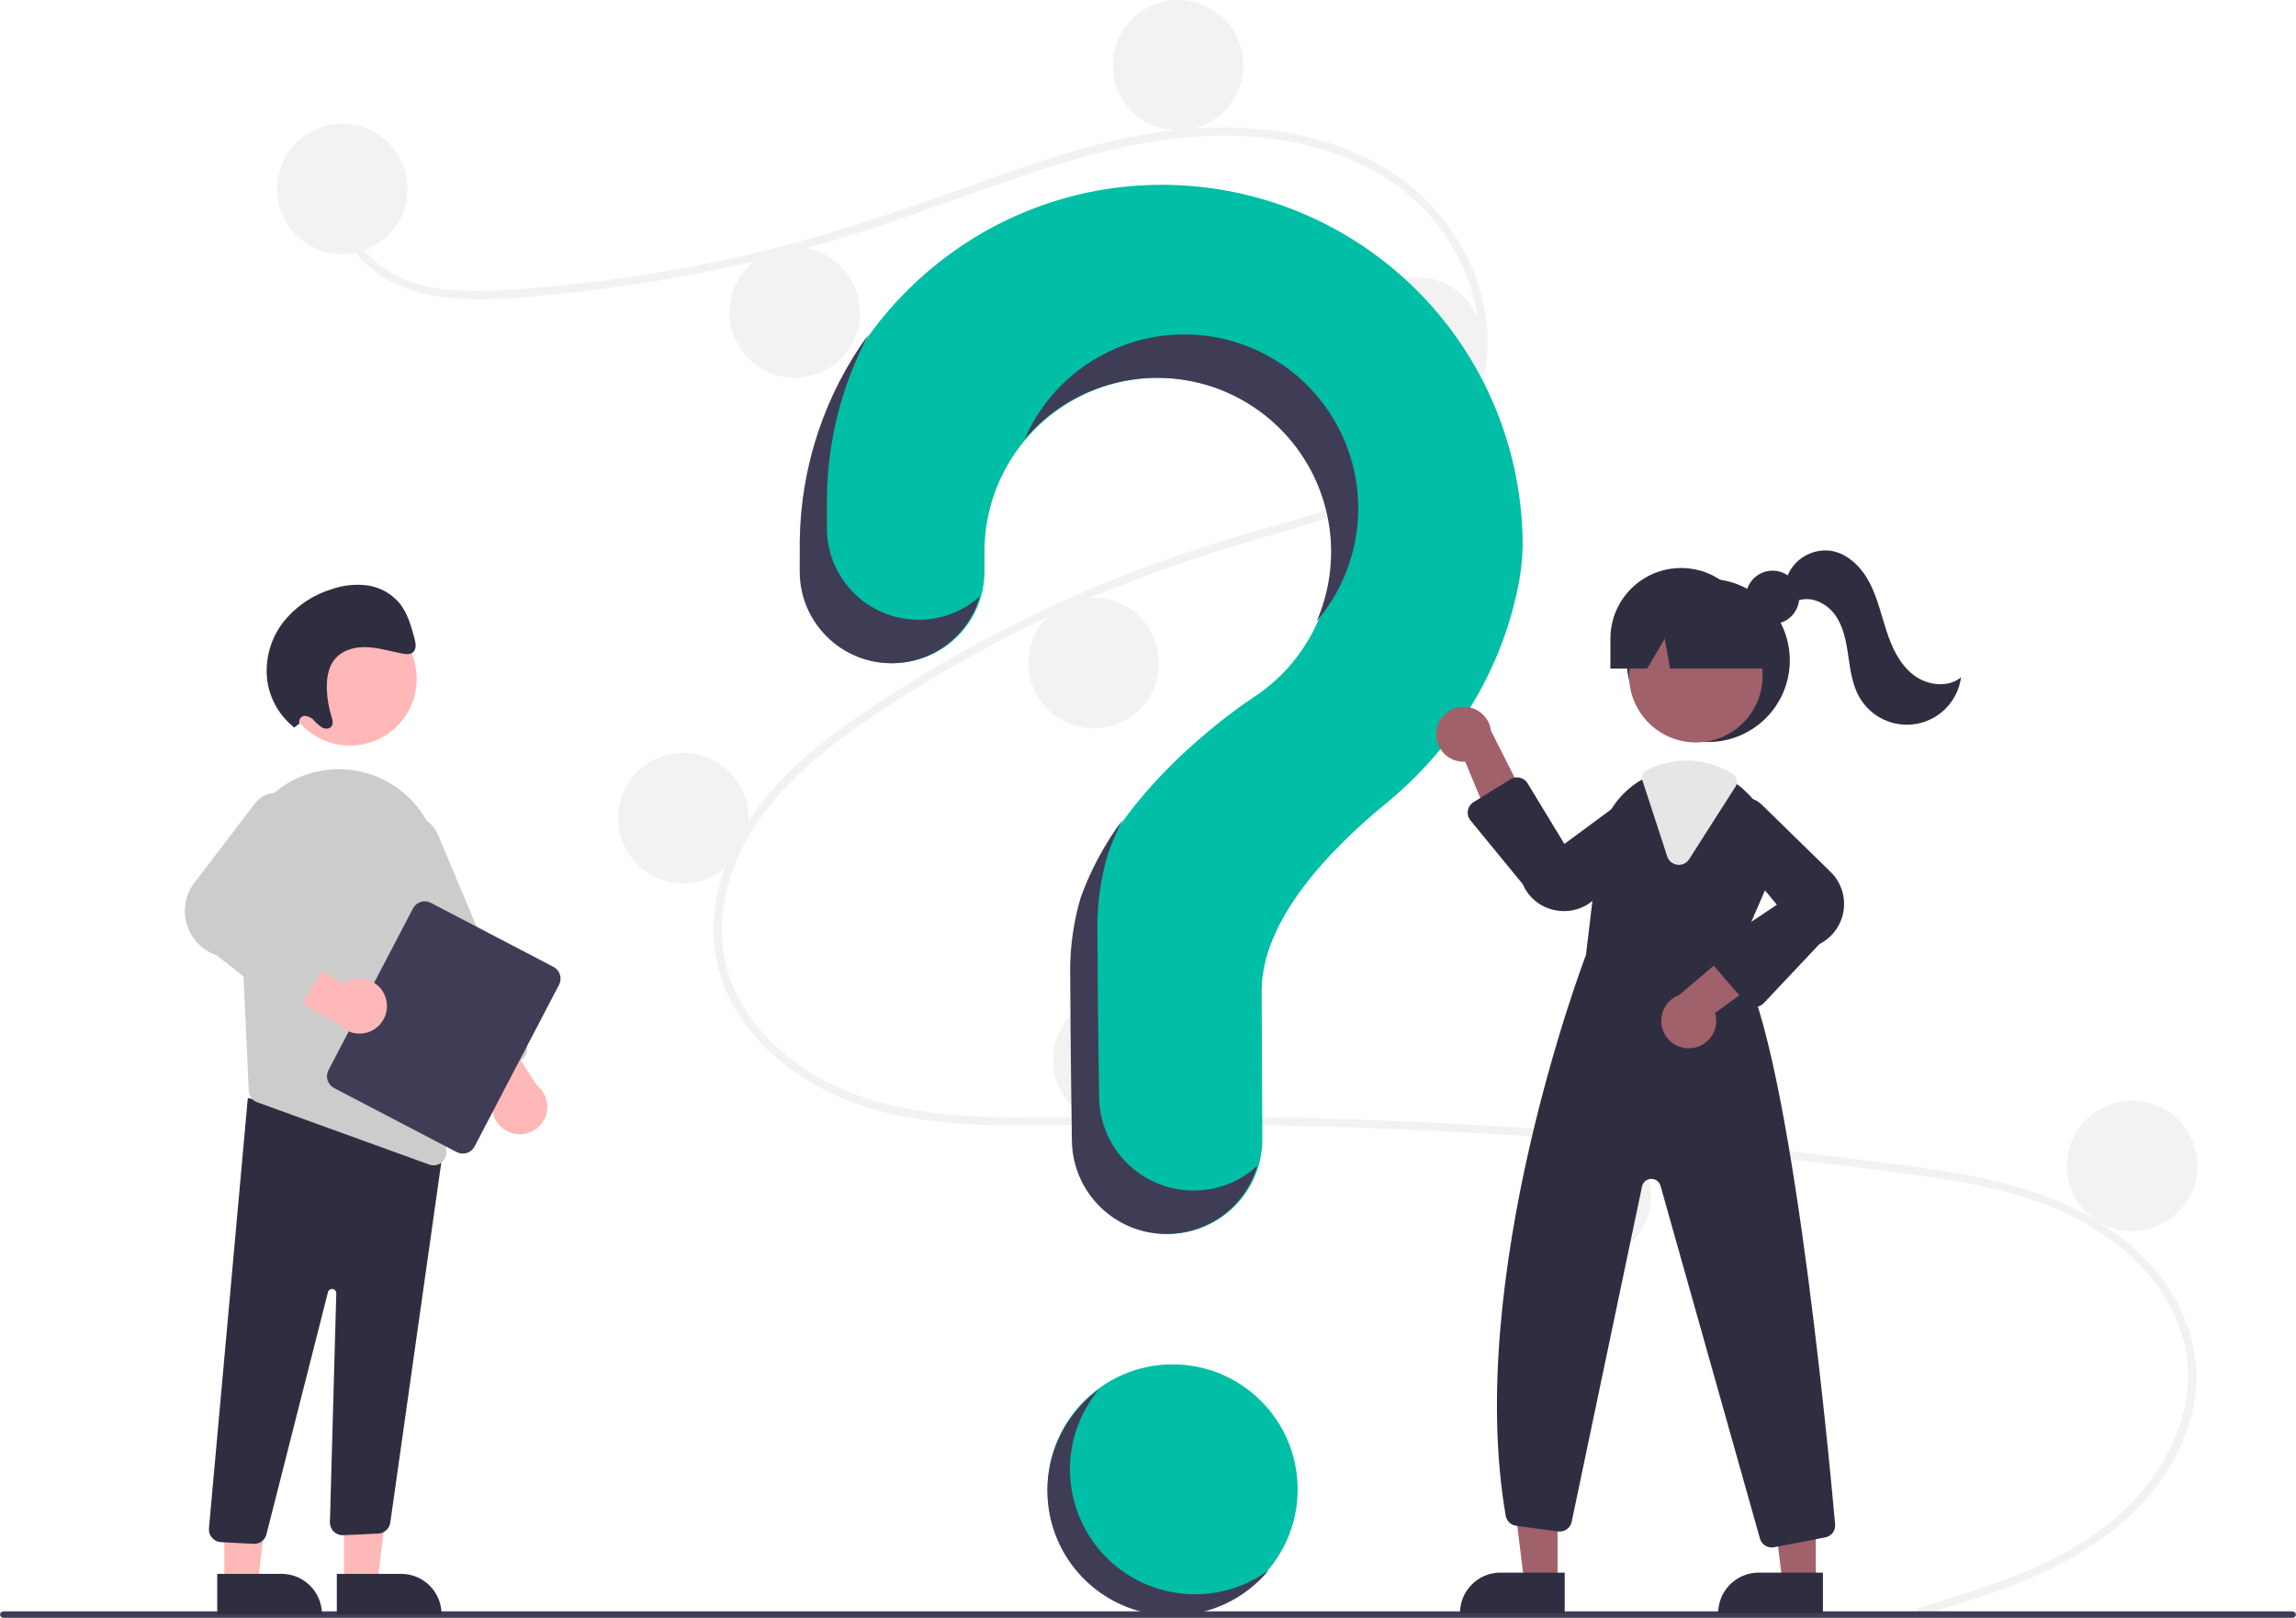
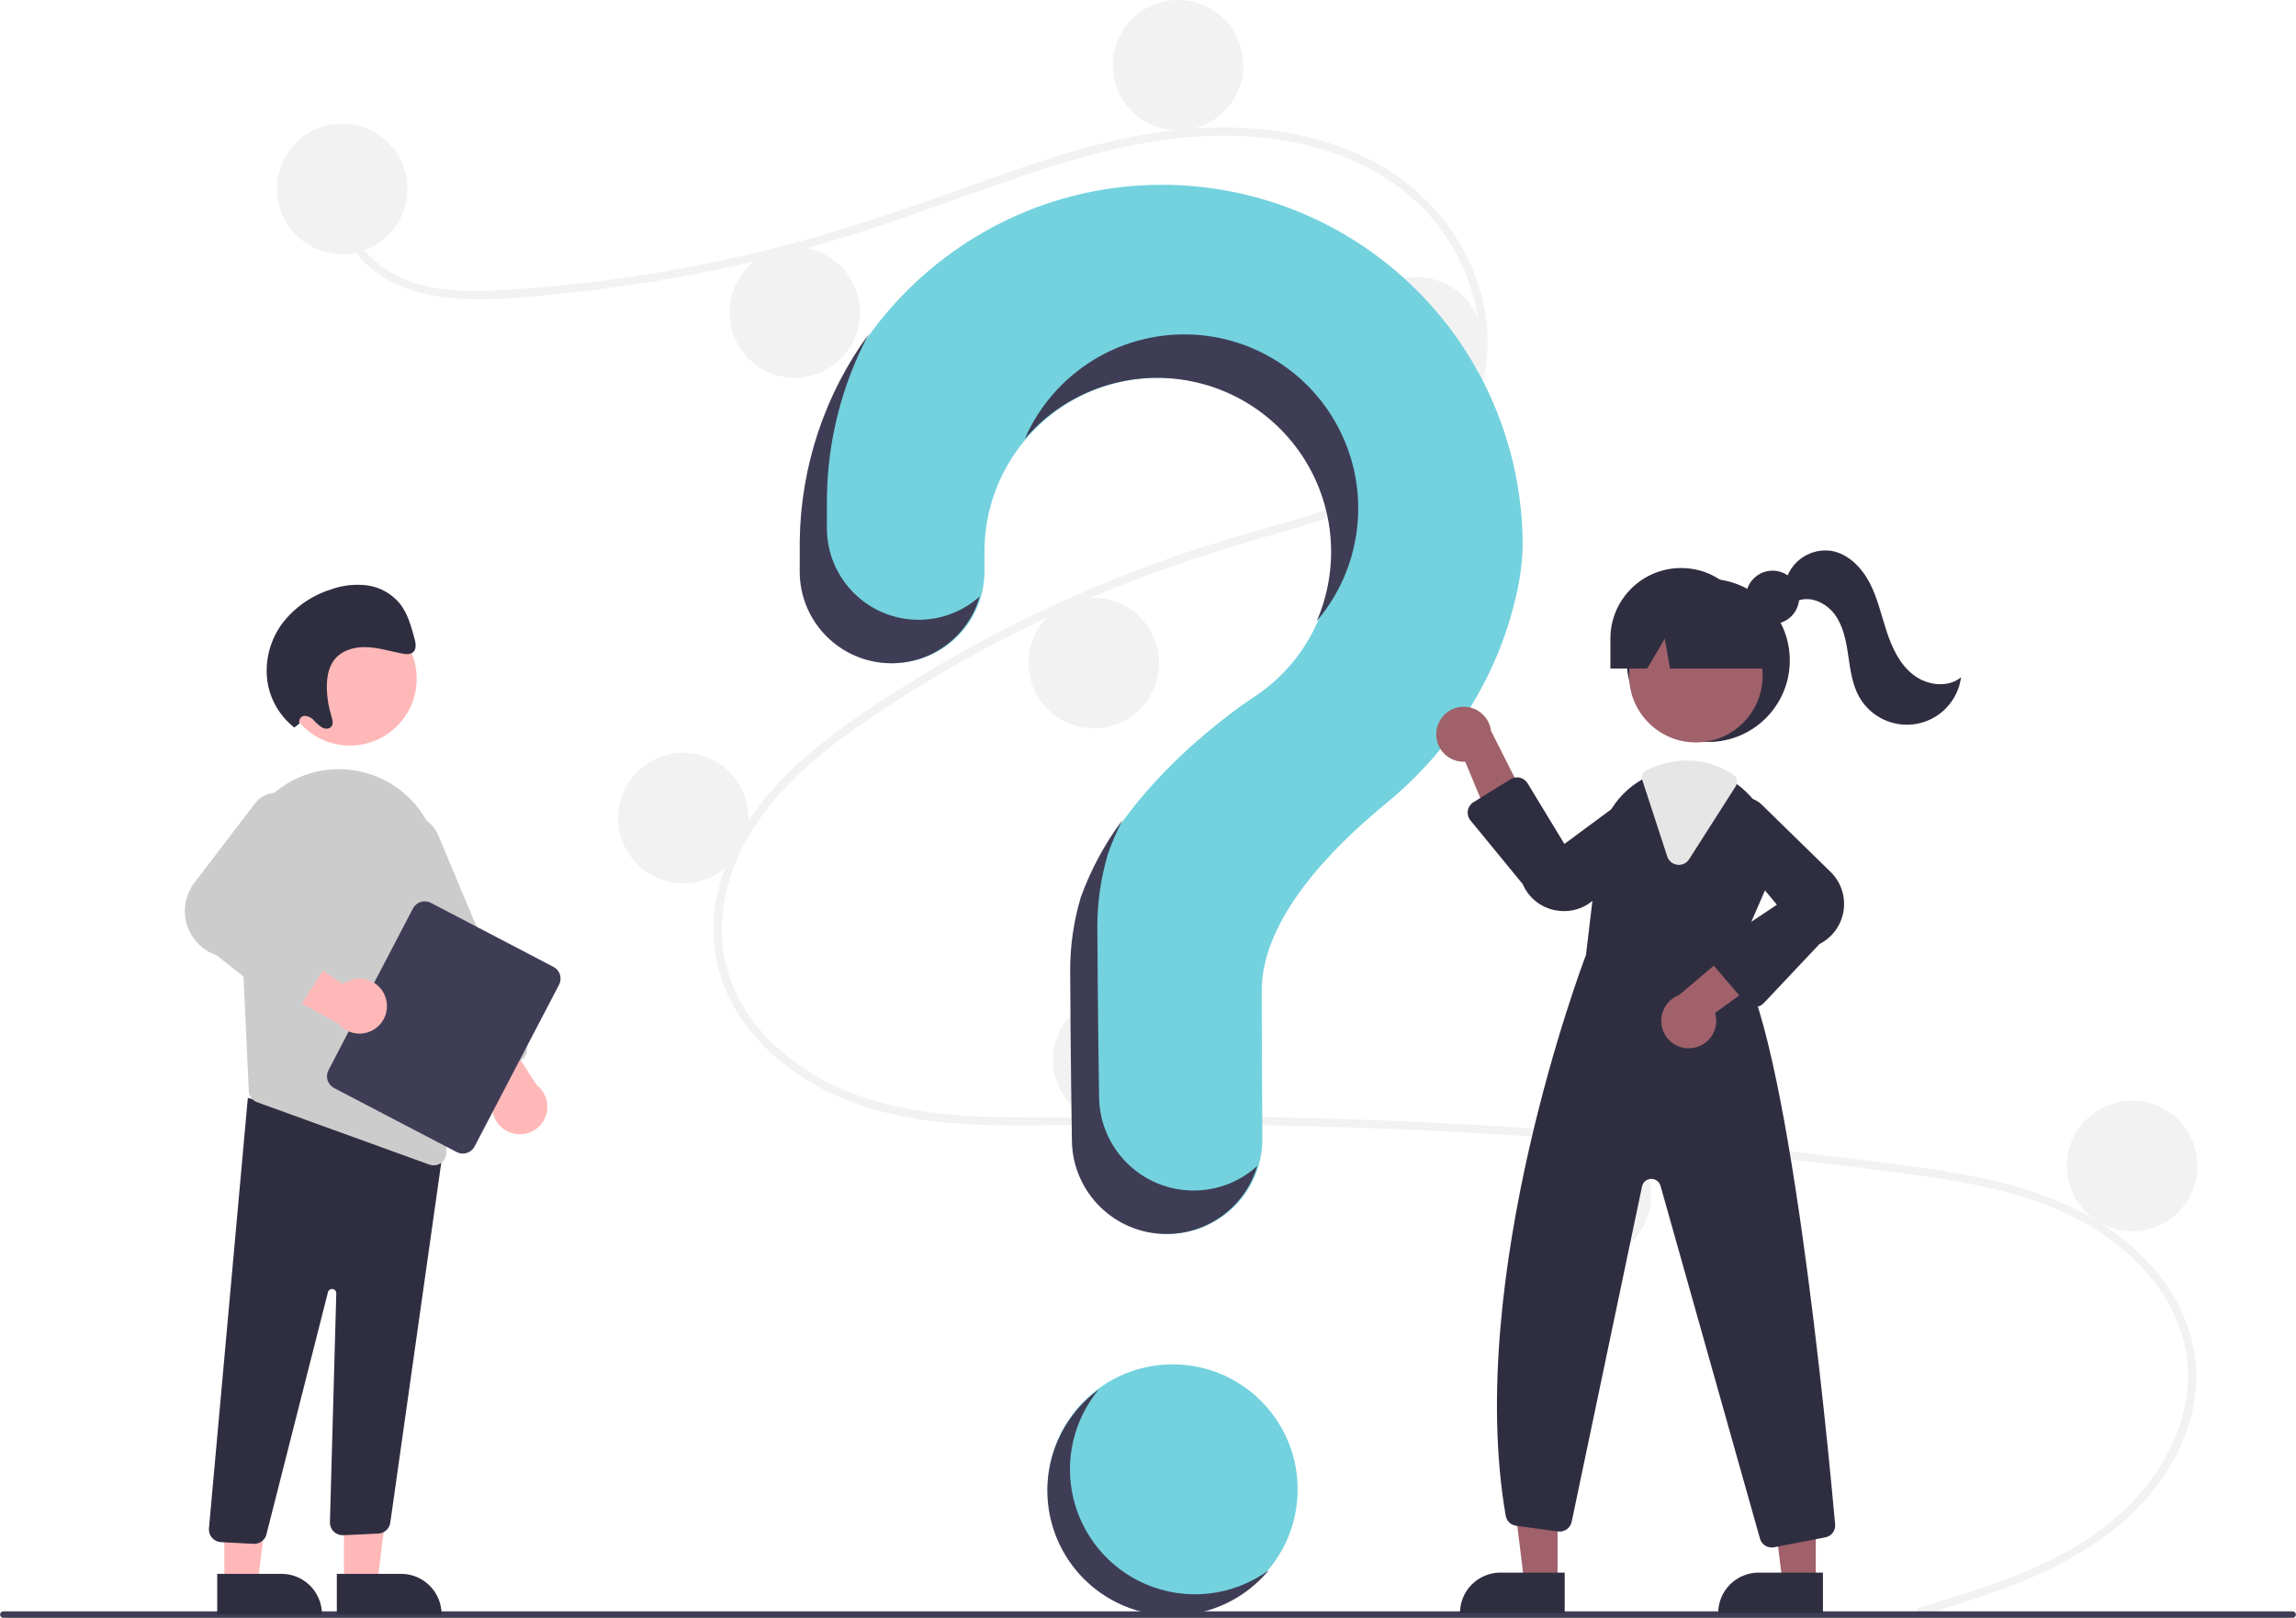
<svg xmlns="http://www.w3.org/2000/svg" id="ef672dd0-2e16-4c9d-8107-606b55e40777" data-name="Layer 1" width="844.675" height="595.262" viewBox="0 0 844.675 595.262">
-   <circle cx="431.393" cy="548" r="46" fill="#00bfa6" />
+   <circle cx="431.393" cy="548" r="46" fill="#73d2de" />
  <path d="M883.862,743.785c25.735-7.729,53.094-15.788,73.503-34.161,18.238-16.418,30.55-41.489,22.995-66.112-7.54-24.572-30.124-40.956-53.442-49.105-13.225-4.622-27.061-7.186-40.891-9.2-15.035-2.19-30.136-3.984-45.23-5.71q-91.677-10.486-184.044-12.811c-30.385-.765-60.764-.747-91.152-.306-27.139.394-55.722.384-80.899-11.151-19.578-8.97-37.348-25.289-42.803-46.734-6.297-24.755,5.318-49.964,21.98-67.892,8.783-9.45,19.047-17.404,29.636-24.717,11.487-7.934,23.375-15.306,35.521-22.188a494.634,494.634,0,0,1,74.767-34.468c12.746-4.634,25.68-8.633,38.728-12.321,11.017-3.115,22.068-6.234,32.716-10.477,20.583-8.204,40.161-22.1,45.395-44.881,4.96-21.591-3.403-45.031-18.065-61.071-16.963-18.557-42.539-26.692-67.06-28.008-27.528-1.478-54.422,5.412-80.297,14.156-27.597,9.326-54.599,20.049-82.778,27.603a556.958,556.958,0,0,1-85.196,15.837c-14.082,1.5-28.59,3.193-42.756,2.045-11.872-.962-23.684-4.454-32.434-12.88-7.503-7.225-11.972-17.154-10.435-27.632.279-1.903,3.17-1.094,2.893.798-1.87,12.755,6.8,24.509,17.484,30.529,12.348,6.958,27.374,6.968,41.122,6.172a537.825,537.825,0,0,0,88.515-12.796c28.593-6.531,56.164-15.866,83.704-25.839,26.156-9.472,52.897-18.716,80.84-20.767,24.246-1.78,49.752,1.752,70.874,14.423,18.564,11.136,32.215,29.707,36.565,51.018,4.25,20.825-1.636,41.785-17.4,56.317-16.321,15.046-38.701,21.479-59.557,27.404-26.452,7.514-52.337,16.298-77.392,27.703a485.824,485.824,0,0,0-72.8,40.928c-22.246,15.202-44.201,34.331-51.237,61.451-3.277,12.633-2.672,26.032,2.812,37.965,4.876,10.61,12.907,19.535,22.262,26.419,22.321,16.424,50.453,19.797,77.414,20.132,30.281.377,60.564-.645,90.855-.148q92.599,1.52,184.819,11.273,23.108,2.446,46.158,5.407c13.822,1.776,27.69,3.541,41.278,6.695,24.162,5.608,47.674,16.392,62.692,36.878a61.319,61.319,0,0,1,11.947,30.446c1.051,11.524-1.77,23.069-6.98,33.321-11.532,22.69-33.134,37.123-56.073,46.605-12.287,5.079-25.032,8.926-37.752,12.746-1.853.557-2.645-2.338-.798-2.893Z" transform="translate(-177.6623 -152.3692)" fill="#f2f2f2" />
  <circle cx="125.893" cy="69.5" r="24" fill="#f2f2f2" />
  <circle cx="292.393" cy="115" r="24" fill="#f2f2f2" />
  <circle cx="433.393" cy="24" r="24" fill="#f2f2f2" />
  <circle cx="521.393" cy="126" r="24" fill="#f2f2f2" />
  <circle cx="402.393" cy="244" r="24" fill="#f2f2f2" />
  <circle cx="251.393" cy="301" r="24" fill="#f2f2f2" />
  <circle cx="411.393" cy="390" r="24" fill="#f2f2f2" />
  <circle cx="583.393" cy="440" r="24" fill="#f2f2f2" />
  <circle cx="784.393" cy="429" r="24" fill="#f2f2f2" />
-   <path d="M604.128,220.373c-71.892.508-130.756,58.93-131.777,130.816-.009.664-.014,5.33-.013,11.434a33.748,33.748,0,0,0,33.744,33.746h0a33.769,33.769,0,0,0,33.761-33.798c-.003-4.152-.006-7.026-.006-7.202a64,64,0,1,1,98.52,53.879l.012.014s-48.028,30.92-62.671,73.335l.012.003a94.004,94.004,0,0,0-3.874,26.768c0,3.725.219,36.321.643,62.778a34.786,34.786,0,0,0,34.79,34.222h0a34.796,34.796,0,0,0,34.794-35.011c-.147-24.229-.227-52.442-.227-54.489,0-26.045,25.125-51.995,45.764-68.917,23.766-19.487,40.868-46.043,47.737-75.999a86.762,86.762,0,0,0,2.499-18.834A132.75,132.75,0,0,0,604.128,220.373Z" transform="translate(-177.6623 -152.3692)" fill="#00bfa6" />
+   <path d="M604.128,220.373c-71.892.508-130.756,58.93-131.777,130.816-.009.664-.014,5.33-.013,11.434a33.748,33.748,0,0,0,33.744,33.746h0a33.769,33.769,0,0,0,33.761-33.798c-.003-4.152-.006-7.026-.006-7.202a64,64,0,1,1,98.52,53.879l.012.014s-48.028,30.92-62.671,73.335l.012.003a94.004,94.004,0,0,0-3.874,26.768c0,3.725.219,36.321.643,62.778a34.786,34.786,0,0,0,34.79,34.222h0a34.796,34.796,0,0,0,34.794-35.011c-.147-24.229-.227-52.442-.227-54.489,0-26.045,25.125-51.995,45.764-68.917,23.766-19.487,40.868-46.043,47.737-75.999a86.762,86.762,0,0,0,2.499-18.834A132.75,132.75,0,0,0,604.128,220.373Z" transform="translate(-177.6623 -152.3692)" fill="#73d2de" />
  <path d="M1021.147,747.631H178.853a1.191,1.191,0,0,1,0-2.381h842.294a1.191,1.191,0,0,1,0,2.381Z" transform="translate(-177.6623 -152.3692)" fill="#3f3d56" />
  <circle cx="628.449" cy="242.996" r="30" fill="#2f2e41" />
  <polygon points="573.012 582.129 560.753 582.129 554.92 534.841 573.015 534.841 573.012 582.129" fill="#a0616a" />
  <path d="M551.996,578.626h23.644a0,0,0,0,1,0,0v14.887a0,0,0,0,1,0,0H537.109a0,0,0,0,1,0,0v0A14.887,14.887,0,0,1,551.996,578.626Z" fill="#2f2e41" />
  <polygon points="668.012 582.129 655.753 582.129 649.92 534.841 668.015 534.841 668.012 582.129" fill="#a0616a" />
  <path d="M646.996,578.626h23.644a0,0,0,0,1,0,0v14.887a0,0,0,0,1,0,0H632.109a0,0,0,0,1,0,0v0A14.887,14.887,0,0,1,646.996,578.626Z" fill="#2f2e41" />
  <circle cx="623.89" cy="248.61" r="24.561" fill="#a0616a" />
  <path d="M816.191,504.775l10.99-25.25a31.383,31.383,0,0,0-6.95-35.6,31.873,31.873,0,0,0-3.07-2.67,30.935,30.935,0,0,0-18.99-6.57,32.179,32.179,0,0,0-13.4,2.98c-.36.16-.71.33-1.07.5-.69.33-1.37.69-2.03,1.06a31.678,31.678,0,0,0-15.7,23.88l-4.85,40.64c-1.22,3.19-44.74,118.39-29.52,206.34a4.467,4.467,0,0,0,3.82,3.67l15.43,2.1a4.497,4.497,0,0,0,5.01-3.53l25.89-123.41a3.503,3.503,0,0,1,6.8-.23l36.58,129.78a4.471,4.471,0,0,0,4.31,3.28,5.122,5.122,0,0,0,.87-.08l18.85-3.63a4.471,4.471,0,0,0,3.63-4.81C850.021,682.335,835.301,527.605,816.191,504.775Z" transform="translate(-177.6623 -152.3692)" fill="#2f2e41" />
  <path d="M706.102,421.419A10.056,10.056,0,0,0,716.696,432.623l13.729,32.992,10.385-15.394-14.629-28.97a10.11,10.11,0,0,0-20.079.169Z" transform="translate(-177.6623 -152.3692)" fill="#a0616a" />
  <path d="M800.19,537.996a10.056,10.056,0,0,0,8.427-12.913l28.885-21.038-17.39-6.512-24.764,20.977a10.11,10.11,0,0,0,4.842,19.487Z" transform="translate(-177.6623 -152.3692)" fill="#a0616a" />
  <path d="M753.102,487.61a17.057,17.057,0,0,1-3.298-.325,16.305,16.305,0,0,1-11.948-9.616l-19.234-23.453a4.501,4.501,0,0,1,1.111-6.681l13.684-8.471a4.5,4.5,0,0,1,6.215,1.49l13.556,22.334L779.15,443.702A9.721,9.721,0,0,1,790.46,459.264l-25.912,23.637A16.253,16.253,0,0,1,753.102,487.61Z" transform="translate(-177.6623 -152.3692)" fill="#2f2e41" />
  <path d="M823.252,522.883c-.035,0-.071,0-.106-.001a4.508,4.508,0,0,1-3.311-1.57l-12.166-14.193a4.5,4.5,0,0,1,.92-6.673l22.781-15.188-20.638-24.812a9.721,9.721,0,0,1,14.887-12.183l25.084,24.513a16.525,16.525,0,0,1-3.675,26.94l-20.501,21.754A4.507,4.507,0,0,1,823.252,522.883Z" transform="translate(-177.6623 -152.3692)" fill="#2f2e41" />
  <path d="M795.307,470.584a4.632,4.632,0,0,1-.584-.037,4.461,4.461,0,0,1-3.71-3.069l-9.142-28.029a3.083,3.083,0,0,1,1.594-3.725l.297-.14c.269-.128.535-.254.807-.375a32.574,32.574,0,0,1,13.603-3.023,31.327,31.327,0,0,1,17.161,5.157,3.13,3.13,0,0,1,.901,4.294L799.084,468.504A4.455,4.455,0,0,1,795.307,470.584Z" transform="translate(-177.6623 -152.3692)" fill="#e6e6e6" />
  <circle cx="652.101" cy="219.786" r="9.817" fill="#2f2e41" />
  <path d="M796.111,361.365h0a26,26,0,0,0-26,26v11h13.529l6.471-11,1.941,11h41.059l-11-11A26,26,0,0,0,796.111,361.365Z" transform="translate(-177.6623 -152.3692)" fill="#2f2e41" />
  <path d="M834.809,365.431a15.15,15.15,0,0,1,16.481-10.396c6.256,1.046,11.202,6.075,14.149,11.691s4.308,11.903,6.289,17.928,4.791,12.084,9.793,15.984,12.677,4.958,17.59.946a20.118,20.118,0,0,1-37.477,7.181c-2.592-4.612-3.261-10.017-4.03-15.251s-1.767-10.65-4.862-14.94-8.888-7.093-13.804-5.139Z" transform="translate(-177.6623 -152.3692)" fill="#2f2e41" />
  <path d="M515.609,380.408h0a33.748,33.748,0,0,1-33.744-33.746c-0-6.104.004-10.771.013-11.434a131.507,131.507,0,0,1,15.359-59.909,131.803,131.803,0,0,0-25.359,75.909c-.009.664-.014,5.33-.013,11.434a33.748,33.748,0,0,0,33.744,33.746h0A33.773,33.773,0,0,0,538.097,371.817,33.622,33.622,0,0,1,515.609,380.408Z" transform="translate(-177.6623 -152.3692)" fill="#3f3d56" />
  <path d="M606.415,291.478a64.004,64.004,0,0,1,55.659,89.413,63.997,63.997,0,1,0-107.426-66.985A63.871,63.871,0,0,1,606.415,291.478Z" transform="translate(-177.6623 -152.3692)" fill="#3f3d56" />
  <path d="M616.797,590.408h0a34.787,34.787,0,0,1-34.79-34.222c-.423-26.456-.643-59.052-.643-62.778a94.004,94.004,0,0,1,3.874-26.768l-.012-.003a95.069,95.069,0,0,1,5.494-12.701,110.047,110.047,0,0,0-15.494,28.701l.012.003a94.004,94.004,0,0,0-3.874,26.768c0,3.725.219,36.321.643,62.778a34.787,34.787,0,0,0,34.79,34.222h0a34.803,34.803,0,0,0,33.402-25.048A34.66,34.66,0,0,1,616.797,590.408Z" transform="translate(-177.6623 -152.3692)" fill="#3f3d56" />
  <polygon points="126.541 582.585 138.8 582.584 144.633 535.296 126.538 535.297 126.541 582.585" fill="#ffb8b8" />
  <path d="M301.576,731.451H340.107a0,0,0,0,1,0,0v14.887a0,0,0,0,1,0,0H316.463A14.887,14.887,0,0,1,301.576,731.451v0A0,0,0,0,1,301.576,731.451Z" transform="translate(464.0541 1325.404) rotate(179.9974)" fill="#2f2e41" />
  <polygon points="82.541 582.585 94.8 582.584 100.633 535.296 82.538 535.297 82.541 582.585" fill="#ffb8b8" />
  <path d="M257.576,731.451H296.107a0,0,0,0,1,0,0v14.887a0,0,0,0,1,0,0H272.463A14.887,14.887,0,0,1,257.576,731.451v0A0,0,0,0,1,257.576,731.451Z" transform="translate(376.0541 1325.406) rotate(179.9974)" fill="#2f2e41" />
  <path d="M270.917,720.411l-11.975-.63a4.673,4.673,0,0,1-4.419-4.967l14.313-158.466,65.911,17.786,6.35-1.732L321.239,712.686a4.696,4.696,0,0,1-4.358,3.945l-12.909.601a4.674,4.674,0,0,1-4.931-4.796l2.339-84.196a1.558,1.558,0,0,0-3.083-.36L275.739,716.692a4.646,4.646,0,0,1-4.569,3.725C271.086,720.418,271.002,720.416,270.917,720.411Z" transform="translate(-177.6623 -152.3692)" fill="#2f2e41" />
  <circle cx="128.742" cy="249.759" r="24.561" fill="#ffb8b8" />
  <path d="M265.512,474.287l2.701,58.267.976,21.199a4.642,4.642,0,0,0,3.074,4.175l63.336,22.943a4.477,4.477,0,0,0,1.6.28,4.644,4.644,0,0,0,4.664-4.788L339.266,471.597A36.93,36.93,0,0,0,308.522,435.92c-.613-.093-1.236-.187-1.859-.27a36.249,36.249,0,0,0-29.165,9.441,37.236,37.236,0,0,0-11.986,29.196Z" transform="translate(-177.6623 -152.3692)" fill="#ccc" />
  <path d="M365.855,569.245a10.064,10.064,0,0,1-5.369-15.227l-21.478-28.56,18.534-1.147,17.554,27.297a10.111,10.111,0,0,1-9.242,17.637Z" transform="translate(-177.6623 -152.3692)" fill="#ffb8b8" />
  <path d="M350.753,548.85a4.644,4.644,0,0,1-2.541-2.518L315.854,469.237a12.463,12.463,0,1,1,22.984-9.647l32.358,77.095a4.679,4.679,0,0,1-2.5,6.118l-14.365,6.029a4.642,4.642,0,0,1-3.577.017Z" transform="translate(-177.6623 -152.3692)" fill="#ccc" />
  <path d="M298.508,546.131,329.587,486.622a4.878,4.878,0,0,1,6.575-2.063l45.112,23.56a4.878,4.878,0,0,1,2.063,6.575l-31.079,59.509a4.878,4.878,0,0,1-6.575,2.063L300.571,552.706A4.878,4.878,0,0,1,298.508,546.131Z" transform="translate(-177.6623 -152.3692)" fill="#3f3d56" />
  <path d="M319.351,518.943a10.064,10.064,0,0,0-15.517-4.46l-29.778-19.754-.051,18.57L302.29,529.21a10.111,10.111,0,0,0,17.06-10.267Z" transform="translate(-177.6623 -152.3692)" fill="#ffb8b8" />
  <path d="M281.701,523.119l-24.337-19.278a17.163,17.163,0,0,1-7.823-27.135l22.097-28.96a10.096,10.096,0,0,1,17.13,10.284l-17.484,28.6,25.694,12.187a4.674,4.674,0,0,1,1.948,6.72l-10.372,16.414a4.682,4.682,0,0,1-3.167,2.111c-.026.004-.051.008-.077.012A4.696,4.696,0,0,1,281.701,523.119Z" transform="translate(-177.6623 -152.3692)" fill="#ccc" />
  <path d="M287.845,418.574a2.135,2.135,0,0,1,1.856-2.819,4.93,4.93,0,0,1,3.476,1.715,13.833,13.833,0,0,0,3.071,2.637c1.188.599,2.8.514,3.477-.628.636-1.072.2-2.508-.185-3.753a36.907,36.907,0,0,1-1.63-9.77c-.111-3.7.411-7.562,2.46-10.448,2.644-3.725,7.371-5.139,11.845-5.036s8.875,1.484,13.307,2.357c1.53.301,3.328.456,4.352-.73,1.088-1.261.688-3.301.226-5.004-1.201-4.417-2.475-8.985-5.265-12.552a18.898,18.898,0,0,0-12.061-6.79,28.938,28.938,0,0,0-13.462,1.528,36.096,36.096,0,0,0-17.683,12.319,29.236,29.236,0,0,0-5.578,21.6,26.667,26.667,0,0,0,9.886,16.855Z" transform="translate(-177.6623 -152.3692)" fill="#2f2e41" />
  <path d="M598.92,735.149a45.994,45.994,0,0,1-17.07-71.489,45.997,45.997,0,1,0,62.569,66.464A45.969,45.969,0,0,1,598.92,735.149Z" transform="translate(-177.6623 -152.3692)" fill="#3f3d56" />
</svg>
